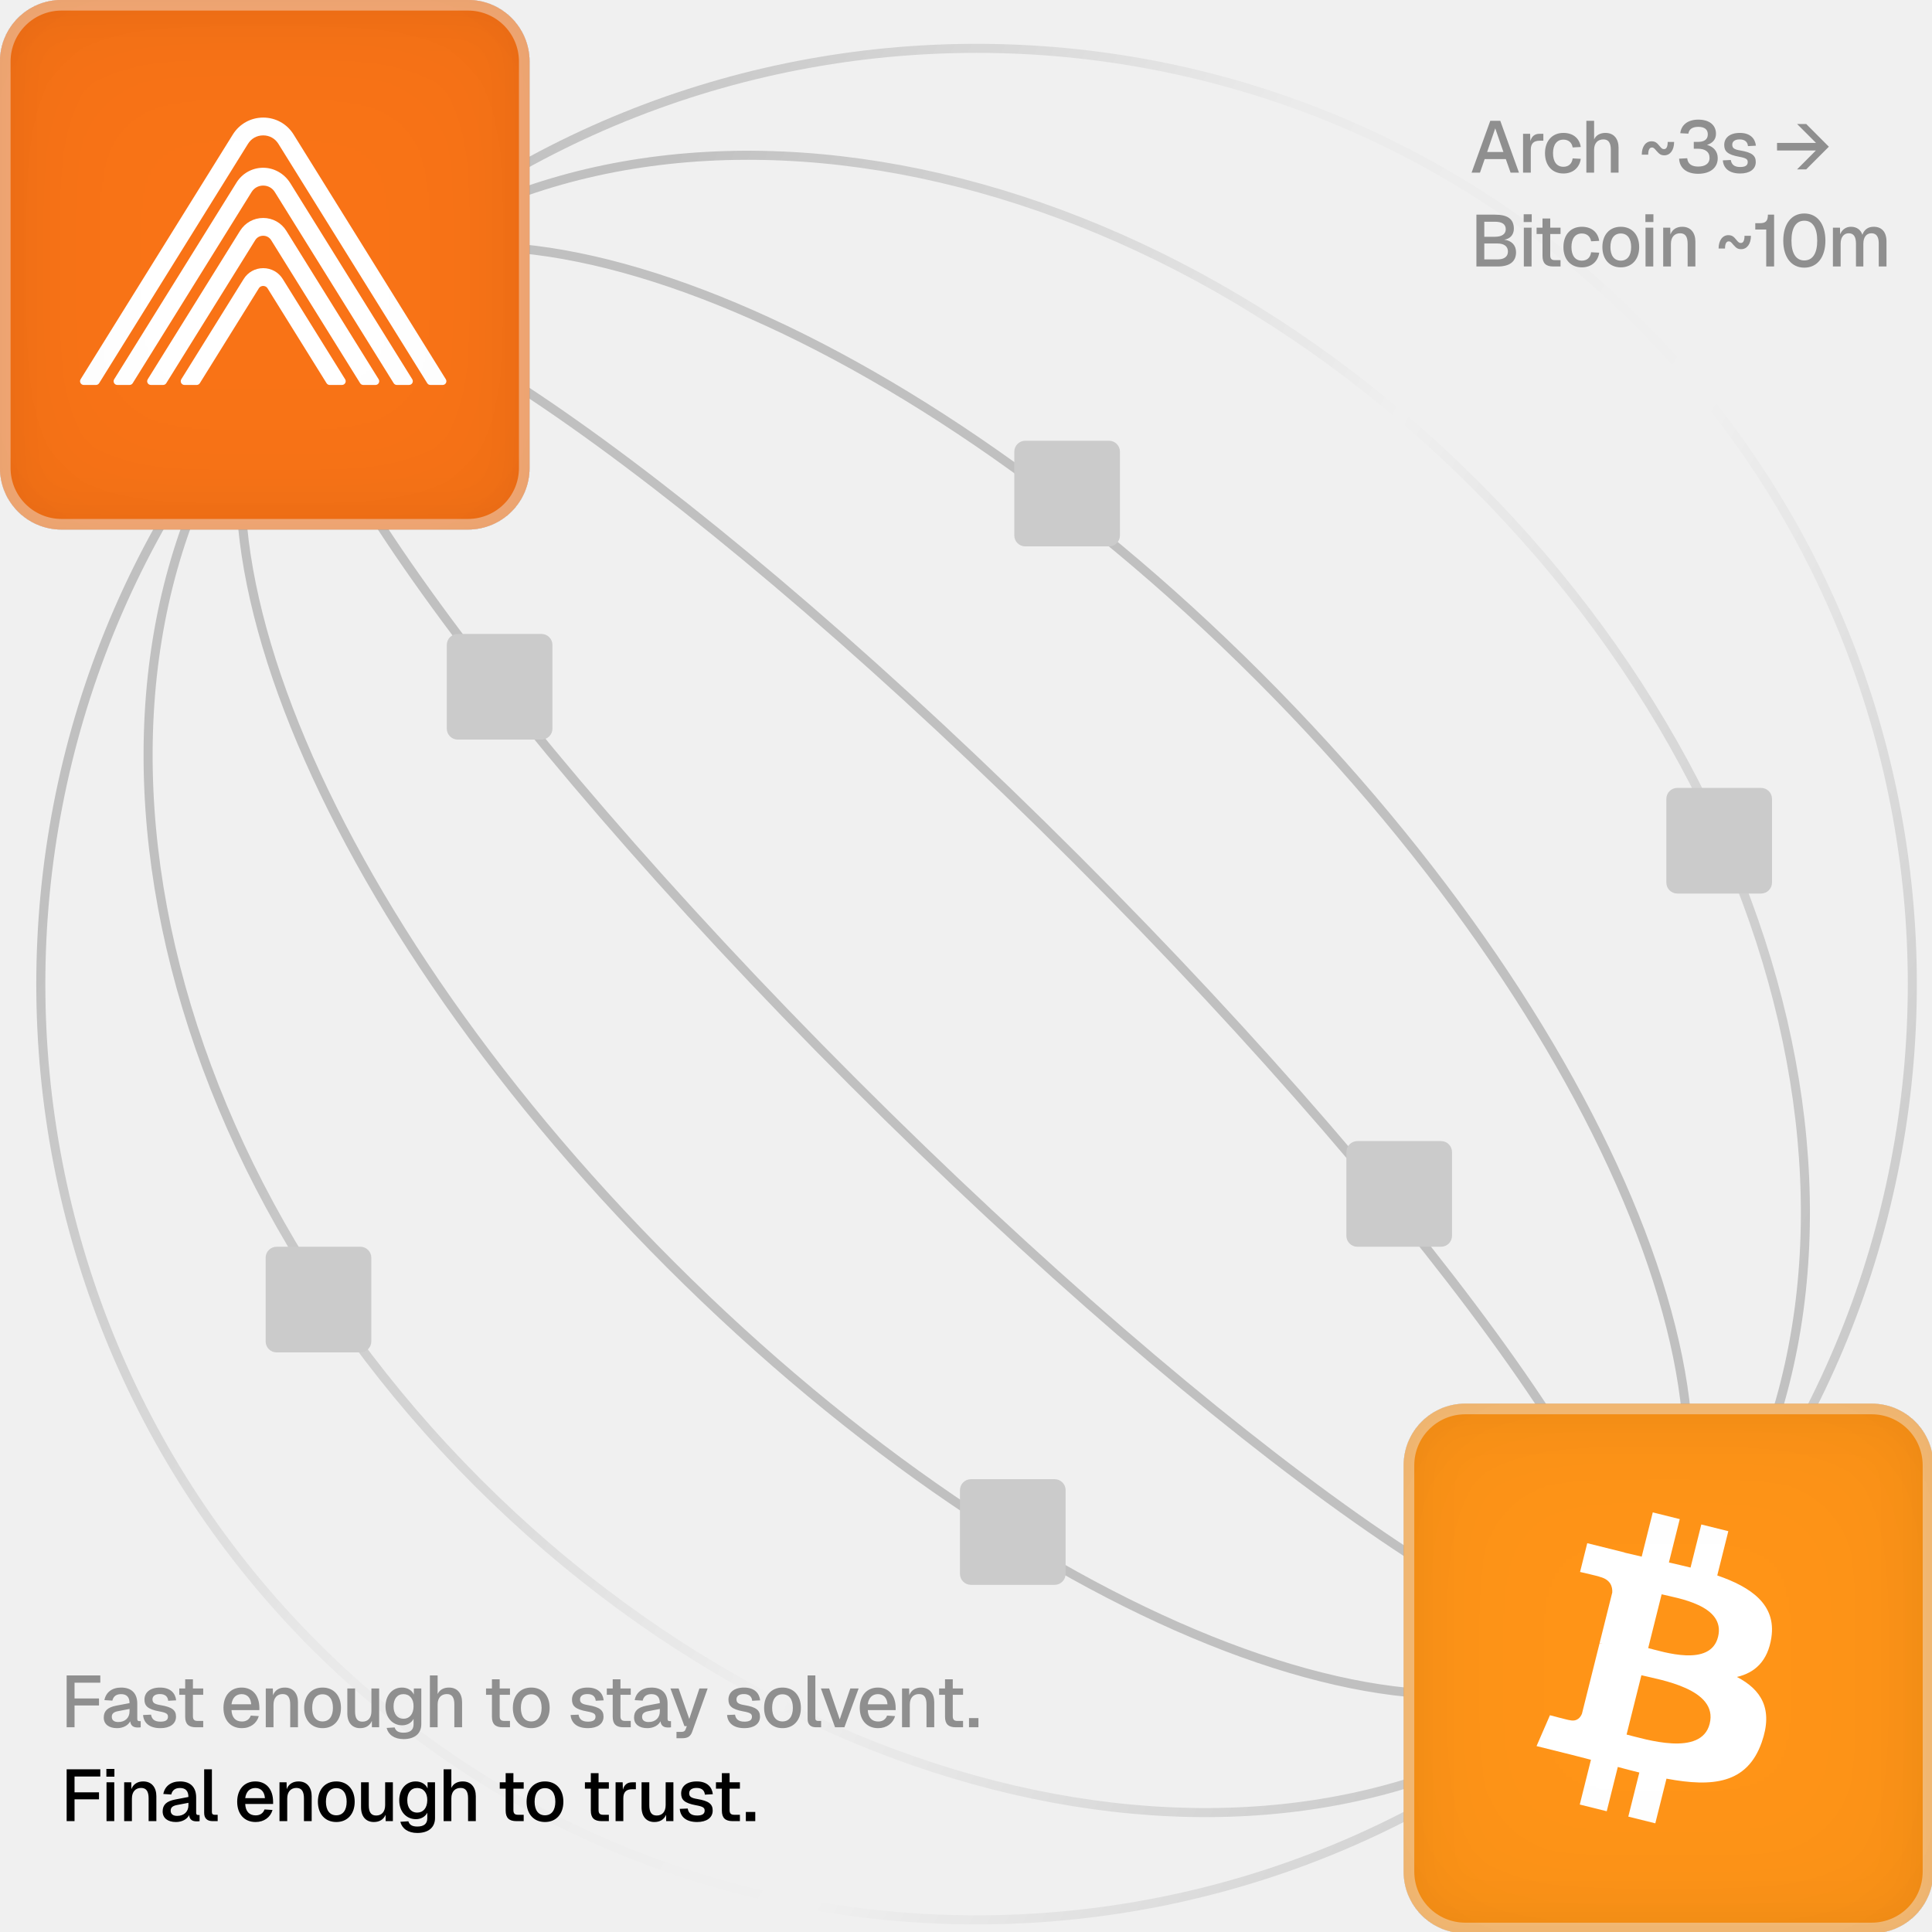
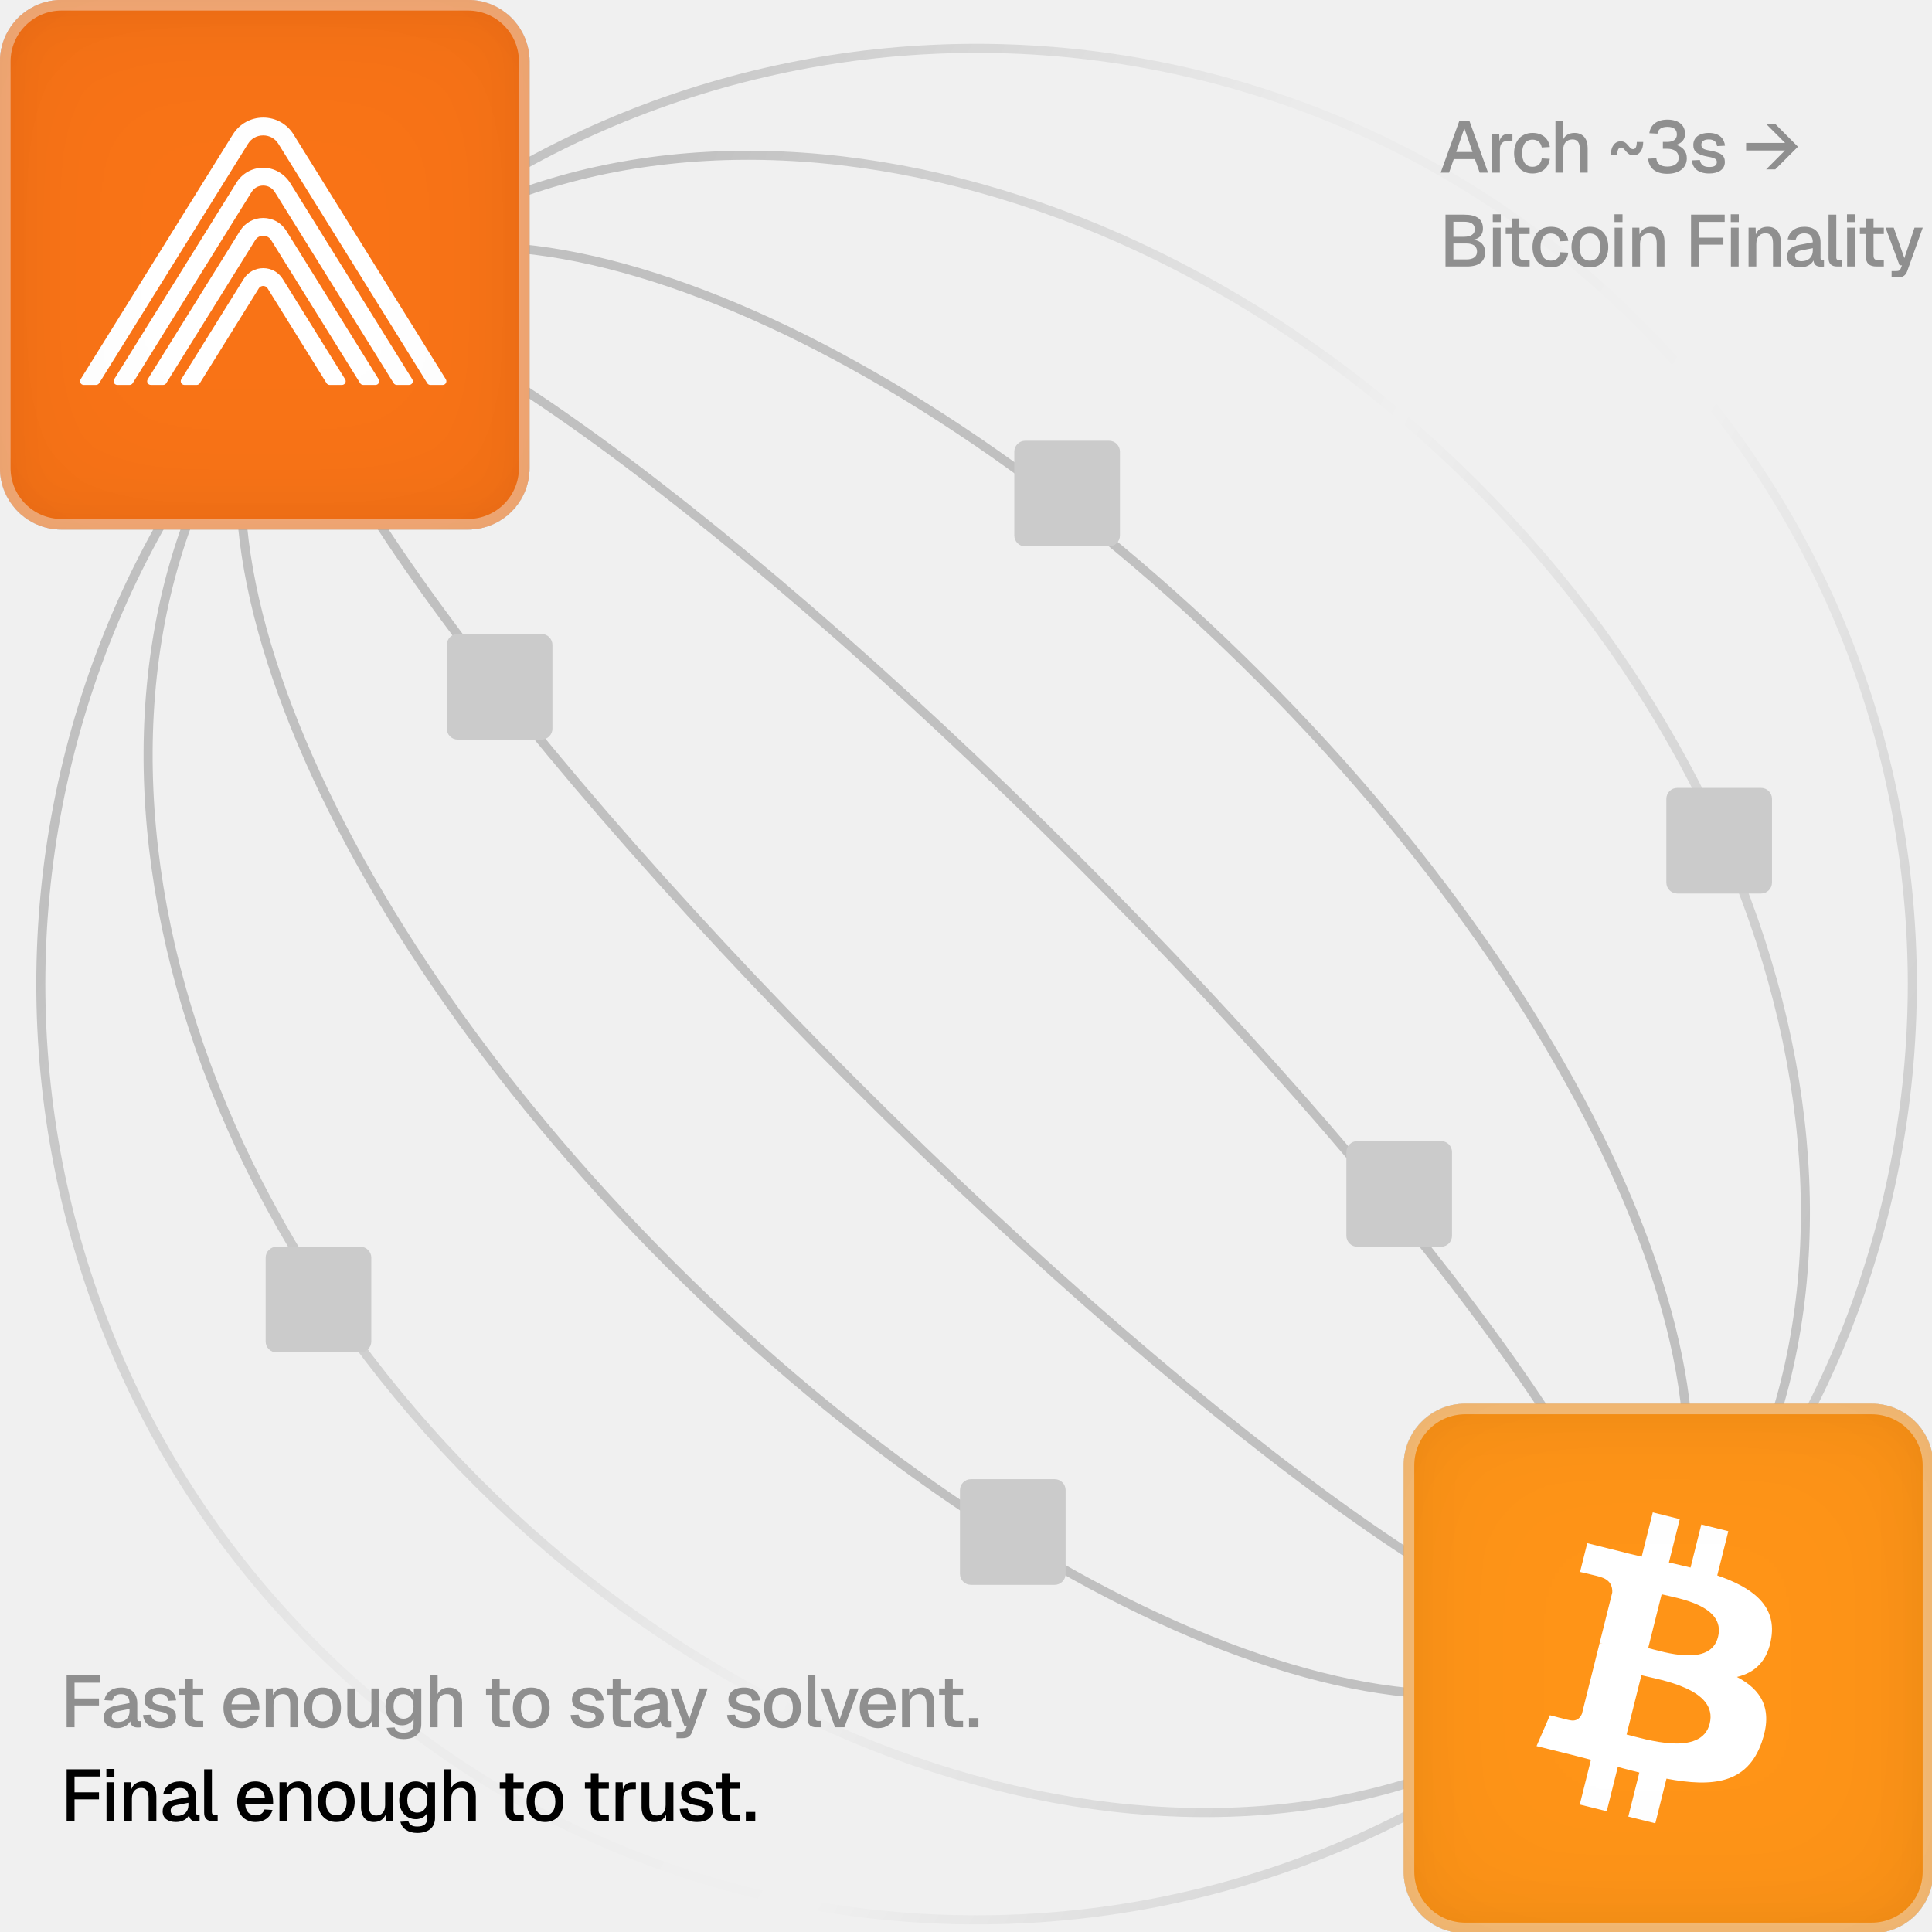
<svg xmlns="http://www.w3.org/2000/svg" width="741" height="741" viewBox="0 0 741 741" fill="none">
  <g clip-path="url(#clip0_281_9881)">
    <circle cx="374.553" cy="377.447" r="358.9" transform="rotate(-45 374.553 377.447)" stroke="url(#paint0_linear_281_9881)" stroke-opacity="0.2" stroke-width="3.473" />
    <path d="M120.843 123.595C173.546 70.892 249.639 51.375 330.224 62.62C410.809 73.864 495.776 115.87 565.953 186.047C636.129 256.224 678.136 341.19 689.38 421.776C700.624 502.36 681.107 578.453 628.404 631.156C575.7 683.86 499.607 703.377 419.023 692.133C338.437 680.889 253.471 638.882 183.294 568.706C113.118 498.529 71.111 413.562 59.867 332.977C48.622 252.392 68.139 176.299 120.843 123.595Z" stroke="url(#paint1_linear_281_9881)" stroke-opacity="0.2" stroke-width="3.473" />
    <path d="M116.141 118.456C131.487 103.11 153.148 95.35 179.383 94.622C205.631 93.893 236.354 100.211 269.608 112.915C336.112 138.323 412.427 189.157 482.714 259.444C553.001 329.731 603.834 406.045 629.242 472.549C641.947 505.803 648.264 536.527 647.536 562.774C646.807 589.009 639.048 610.671 623.702 626.017C608.356 641.362 586.695 649.121 560.46 649.85C534.212 650.579 503.489 644.261 470.235 631.556C403.731 606.148 327.416 555.316 257.129 485.029C186.842 414.742 136.009 338.427 110.601 271.923C97.896 238.668 91.579 207.945 92.308 181.697C93.036 155.463 100.795 133.801 116.141 118.456Z" stroke="black" stroke-opacity="0.2" stroke-width="3.473" />
    <path d="M116.141 118.456C118.66 115.937 122.792 114.759 128.815 115.272C134.818 115.783 142.4 117.954 151.407 121.741C169.405 129.31 192.7 143.16 219.714 162.225C273.721 200.337 342.323 259.094 412.694 329.465C483.065 399.836 541.821 468.437 579.934 522.444C598.998 549.459 612.848 572.753 620.417 590.751C624.204 599.758 626.376 607.341 626.886 613.344C627.399 619.366 626.222 623.498 623.702 626.017C621.183 628.536 617.052 629.713 611.029 629.201C605.026 628.69 597.444 626.518 588.437 622.731C570.439 615.162 547.144 601.313 520.129 582.248C466.122 544.136 397.521 485.379 327.15 415.008C256.78 344.638 198.022 276.036 159.91 222.029C140.846 195.014 126.996 171.719 119.428 153.721C115.64 144.714 113.468 137.132 112.957 131.129C112.445 125.107 113.622 120.975 116.141 118.456Z" stroke="black" stroke-opacity="0.2" stroke-width="3.473" />
    <g filter="url(#filter0_ii_281_9881)">
      <rect width="203.091" height="203.091" rx="23.615" fill="#F97316" />
      <rect x="2.026" y="2.026" width="199.039" height="199.039" rx="21.589" stroke="white" stroke-opacity="0.42" stroke-width="4.052" />
      <path d="M131.141 147.645H126.458C125.968 147.645 125.508 147.394 125.248 146.974L102.636 110.612C102.105 109.762 101.275 109.672 100.945 109.672C100.615 109.672 99.774 109.762 99.254 110.612L76.642 146.974C76.382 147.394 75.921 147.645 75.431 147.645H70.748C69.628 147.645 68.948 146.414 69.538 145.463L93.461 107.01C95.082 104.399 97.883 102.848 100.955 102.848C104.026 102.848 106.828 104.399 108.449 107.01L132.372 145.463C132.962 146.414 132.282 147.645 131.161 147.645H131.141Z" fill="white" />
      <path d="M144.019 147.645H139.336C138.846 147.645 138.386 147.395 138.126 146.975L104.017 92.132C103.337 91.041 102.226 90.421 100.946 90.421C99.665 90.421 98.544 91.041 97.874 92.132L63.766 146.975C63.505 147.395 63.045 147.645 62.555 147.645H57.873C56.752 147.645 56.072 146.414 56.662 145.464L92.071 88.53C93.992 85.438 97.304 83.597 100.946 83.597C102.767 83.597 104.498 84.057 106.028 84.907C107.549 85.758 108.86 86.989 109.82 88.53L145.23 145.464C145.82 146.414 145.14 147.645 144.019 147.645Z" fill="white" />
      <path d="M156.886 147.644H152.203C151.713 147.644 151.253 147.394 150.993 146.974L105.398 73.65C104.417 72.079 102.796 71.178 100.945 71.178C99.094 71.178 97.474 72.079 96.493 73.65L50.898 146.974C50.638 147.394 50.178 147.644 49.688 147.644H45.005C43.885 147.644 43.204 146.414 43.795 145.463L90.7 70.038C92.871 66.546 96.593 64.424 100.695 64.344C105.018 64.254 109.04 66.556 111.331 70.228L158.116 145.453C158.707 146.404 158.026 147.634 156.906 147.634L156.886 147.644Z" fill="white" />
      <path d="M169.762 147.645H165.079C164.589 147.645 164.129 147.395 163.868 146.975L106.778 55.17C105.497 53.109 103.376 51.928 100.945 51.928C98.513 51.928 96.392 53.109 95.111 55.17L38.021 146.975C37.76 147.395 37.3 147.645 36.81 147.645H32.127C31.007 147.645 30.326 146.415 30.917 145.464L89.318 51.558C91.84 47.515 96.182 45.094 100.955 45.094C105.727 45.094 110.069 47.505 112.591 51.558L170.992 145.464C171.583 146.415 170.902 147.645 169.782 147.645H169.762Z" fill="white" />
    </g>
    <g filter="url(#filter1_ii_281_9881)">
      <rect x="538.383" y="538.383" width="203.091" height="203.091" rx="23.615" fill="#FF9417" />
      <rect x="540.409" y="540.409" width="199.039" height="199.039" rx="21.589" stroke="white" stroke-opacity="0.42" stroke-width="4.052" />
      <path d="M679.4 628.006C681.279 615.475 671.715 608.739 658.638 604.246L662.881 587.272L652.523 584.697L648.393 601.224C645.67 600.547 642.874 599.908 640.095 599.275L644.254 582.639L633.903 580.064L629.658 597.033C627.405 596.521 625.192 596.015 623.045 595.483L623.057 595.429L608.773 591.871L606.018 602.907C606.018 602.907 613.702 604.664 613.54 604.772C617.735 605.817 618.493 608.586 618.367 610.782L613.535 630.119C613.824 630.193 614.198 630.298 614.612 630.464C614.266 630.379 613.898 630.285 613.517 630.194L606.743 657.283C606.231 658.554 604.93 660.462 601.997 659.738C602.101 659.888 594.469 657.864 594.469 657.864L589.327 669.691L602.806 673.043C605.313 673.671 607.77 674.327 610.19 674.944L605.904 692.113L616.25 694.688L620.495 677.701C623.321 678.466 626.064 679.172 628.749 679.838L624.519 696.744L634.877 699.319L639.163 682.182C656.825 685.517 670.105 684.173 675.695 668.236C680.2 655.405 675.471 648.004 666.179 643.178C672.947 641.621 678.045 637.18 679.404 628.007L679.401 628.005L679.4 628.006ZM655.735 661.11C652.534 673.941 630.878 667.005 623.857 665.266L629.545 642.52C636.566 644.269 659.08 647.729 655.735 661.11H655.735ZM658.938 627.82C656.018 639.491 637.994 633.562 632.147 632.108L637.304 611.479C643.151 612.933 661.98 615.646 658.939 627.82H658.938Z" fill="white" />
    </g>
    <rect x="101.888" y="478.177" width="40.523" height="40.523" rx="4.21" fill="#CBCBCB" />
    <rect x="171.356" y="243.141" width="40.523" height="40.523" rx="4.21" fill="#CBCBCB" />
    <rect x="639.112" y="302.189" width="40.523" height="40.523" rx="4.21" fill="#CBCBCB" />
    <rect x="368.185" y="567.328" width="40.523" height="40.523" rx="4.21" fill="#CBCBCB" />
    <rect x="389.025" y="169.041" width="40.523" height="40.523" rx="4.21" fill="#CBCBCB" />
    <rect x="516.384" y="437.653" width="40.523" height="40.523" rx="4.21" fill="#CBCBCB" />
-     <path d="M564.414 66.208L571.582 46.328H575.418L582.586 66.208H579.366L577.546 61.028H569.426L567.634 66.208H564.414ZM570.378 58.284H576.622L573.486 49.212L570.378 58.284ZM584.152 66.208V51.312H586.868L586.952 54.14C587.512 52.18 588.688 51.312 590.508 51.312H591.936V53.972H590.508C588.24 53.972 587.12 55.064 587.12 57.416V66.208H584.152ZM599.623 66.544C595.339 66.544 592.567 63.464 592.567 58.76C592.567 54.056 595.339 50.976 599.623 50.976C603.235 50.976 605.783 52.936 606.287 56.38L603.179 56.548C602.871 54.616 601.499 53.552 599.623 53.552C597.103 53.552 595.647 55.484 595.647 58.76C595.647 62.036 597.103 63.968 599.623 63.968C601.527 63.968 602.899 62.904 603.179 60.748L606.287 60.916C605.811 64.332 603.263 66.544 599.623 66.544ZM608.435 66.208V46.328H611.403V53.468C612.187 51.76 613.811 50.976 615.771 50.976C619.019 50.976 620.783 53.3 620.783 56.632V66.208H617.815V57.416C617.815 54.756 616.891 53.468 614.987 53.468C612.803 53.468 611.403 54.868 611.403 57.472V66.208H608.435ZM638.338 59.572C637.078 59.572 636.462 59.152 635.398 57.948C634.334 56.66 634.11 56.576 633.55 56.576C632.654 56.576 632.15 57.528 632.15 59.32H629.686C629.686 56.268 631.17 54.196 633.41 54.196C634.754 54.196 635.454 54.7 636.378 55.848C637.302 56.996 637.582 57.192 638.254 57.192C639.15 57.192 639.626 56.268 639.626 54.448H642.09C642.09 57.528 640.606 59.572 638.338 59.572ZM651.314 66.656C646.722 66.656 644.174 64.332 644.006 60.86L647.114 60.692C647.338 62.96 648.962 63.884 651.314 63.884C653.694 63.884 655.682 62.96 655.682 60.552C655.682 58.172 653.918 57.052 651.286 57.052H649.634V54.42H651.286C653.414 54.42 655.01 53.636 655.01 51.536C655.01 49.688 653.806 48.652 651.37 48.652C648.962 48.652 647.786 49.66 647.562 51.256L644.454 51.088C644.818 47.98 647.254 45.88 651.37 45.88C655.626 45.88 658.146 47.98 658.146 51.312C658.146 53.412 656.942 54.868 654.702 55.568C657.278 56.268 658.818 58.116 658.818 60.664C658.818 64.444 655.794 66.656 651.314 66.656ZM667.442 66.544C663.102 66.544 661.002 64.444 660.778 61.504L663.83 61.364C664.11 63.016 665.062 64.052 667.442 64.052C669.29 64.052 670.326 63.492 670.326 62.176C670.326 61.084 669.766 60.608 666.938 60.104C662.598 59.292 661.31 58.032 661.31 55.596C661.31 52.88 663.41 50.976 667.302 50.976C671.418 50.976 673.182 53.272 673.462 55.876L670.41 56.044C670.298 54.644 669.43 53.468 667.246 53.468C665.314 53.468 664.39 54.308 664.39 55.484C664.39 56.8 665.118 57.332 667.526 57.724C672.034 58.48 673.406 59.712 673.406 62.148C673.406 64.948 670.998 66.544 667.442 66.544ZM689.234 64.976L696.458 57.724H681.562V54.812H696.514L689.262 47.56H692.762L701.442 56.268L692.734 64.976H689.234ZM566.262 102.208V82.328H573.402C578.162 82.328 580.626 83.98 580.626 87.704C580.626 89.972 579.254 91.596 576.93 91.932C579.786 92.268 581.466 94.088 581.466 96.748C581.466 100.388 578.946 102.208 574.466 102.208H566.262ZM569.286 90.812H573.346C576.006 90.812 577.518 89.776 577.518 87.928C577.518 85.968 576.09 85.044 573.346 85.044H569.286V90.812ZM569.286 99.492H574.382C576.874 99.492 578.358 98.456 578.358 96.468C578.358 94.508 576.874 93.388 574.382 93.388H569.286V99.492ZM584.397 85.156V82.188H587.477V85.156H584.397ZM584.453 102.208V87.312H587.421V102.208H584.453ZM595.757 102.208C592.929 102.208 591.613 100.976 591.613 98.176V89.748H589.345V87.312H591.613V83.812H594.581V87.312H598.529V89.748H594.581V97.952C594.581 99.352 595.169 99.772 596.401 99.772H598.529V102.208H595.757ZM606.692 102.544C602.408 102.544 599.636 99.464 599.636 94.76C599.636 90.056 602.408 86.976 606.692 86.976C610.304 86.976 612.852 88.936 613.356 92.38L610.248 92.548C609.94 90.616 608.568 89.552 606.692 89.552C604.172 89.552 602.716 91.484 602.716 94.76C602.716 98.036 604.172 99.968 606.692 99.968C608.596 99.968 609.968 98.904 610.248 96.748L613.356 96.916C612.88 100.332 610.332 102.544 606.692 102.544ZM621.636 102.544C617.38 102.544 614.58 99.492 614.58 94.76C614.58 90.028 617.38 86.976 621.636 86.976C625.892 86.976 628.692 90.028 628.692 94.76C628.692 99.492 625.892 102.544 621.636 102.544ZM621.636 99.968C624.156 99.968 625.612 98.036 625.612 94.76C625.612 91.484 624.156 89.552 621.636 89.552C619.116 89.552 617.66 91.484 617.66 94.76C617.66 98.036 619.116 99.968 621.636 99.968ZM631.075 85.156V82.188H634.155V85.156H631.075ZM631.131 102.208V87.312H634.099V102.208H631.131ZM637.899 102.208V87.312H640.615L640.671 89.916C641.455 87.872 643.163 86.976 645.207 86.976C648.539 86.976 650.247 89.384 650.247 92.632V102.208H647.279V93.528C647.279 90.896 646.467 89.468 644.395 89.468C642.295 89.468 640.867 90.896 640.867 93.528V102.208H637.899ZM667.803 95.572C666.543 95.572 665.927 95.152 664.863 93.948C663.799 92.66 663.575 92.576 663.015 92.576C662.119 92.576 661.615 93.528 661.615 95.32H659.151C659.151 92.268 660.635 90.196 662.875 90.196C664.219 90.196 664.919 90.7 665.843 91.848C666.767 92.996 667.047 93.192 667.719 93.192C668.615 93.192 669.091 92.268 669.091 90.448H671.555C671.555 93.528 670.071 95.572 667.803 95.572ZM677.419 102.208V88.04H673.219V85.604H674.927C677.195 85.604 678.063 84.82 678.063 82.328H680.443V102.208H677.419ZM692.022 102.656C687.066 102.656 683.958 98.68 683.958 92.296C683.958 85.912 687.066 81.88 692.022 81.88C697.006 81.88 700.114 85.884 700.114 92.296C700.114 98.652 697.006 102.656 692.022 102.656ZM692.022 99.884C695.214 99.884 696.978 97.196 696.978 92.296C696.978 87.368 695.214 84.652 692.022 84.652C688.858 84.652 687.094 87.368 687.094 92.296C687.094 97.196 688.858 99.884 692.022 99.884ZM702.994 102.208V87.312H705.71L705.766 89.86C706.494 88.04 708.034 86.976 709.91 86.976C712.122 86.976 713.662 88.124 714.306 90.056C714.978 88.068 716.49 86.976 718.618 86.976C721.754 86.976 723.546 88.992 723.546 92.632V102.208H720.578V93.36C720.578 90.784 719.654 89.468 717.75 89.468C715.874 89.468 714.67 90.952 714.67 93.472V102.208H711.842V93.472C711.842 90.952 711.058 89.468 709.07 89.468C707.166 89.468 705.962 90.98 705.962 93.472V102.208H702.994Z" fill="#8F8F8F" />
+     <path d="M552.56 66.208L559.728 46.328H563.564L570.732 66.208H567.512L565.692 61.028H557.572L555.78 66.208H552.56ZM558.524 58.284H564.768L561.632 49.212L558.524 58.284ZM572.298 66.208V51.312H575.014L575.098 54.14C575.658 52.18 576.834 51.312 578.654 51.312H580.082V53.972H578.654C576.386 53.972 575.266 55.064 575.266 57.416V66.208H572.298ZM587.768 66.544C583.484 66.544 580.712 63.464 580.712 58.76C580.712 54.056 583.484 50.976 587.768 50.976C591.38 50.976 593.928 52.936 594.432 56.38L591.324 56.548C591.016 54.616 589.644 53.552 587.768 53.552C585.248 53.552 583.792 55.484 583.792 58.76C583.792 62.036 585.248 63.968 587.768 63.968C589.672 63.968 591.044 62.904 591.324 60.748L594.432 60.916C593.956 64.332 591.408 66.544 587.768 66.544ZM596.58 66.208V46.328H599.548V53.468C600.332 51.76 601.956 50.976 603.916 50.976C607.164 50.976 608.928 53.3 608.928 56.632V66.208H605.96V57.416C605.96 54.756 605.036 53.468 603.132 53.468C600.948 53.468 599.548 54.868 599.548 57.472V66.208H596.58ZM626.484 59.572C625.224 59.572 624.608 59.152 623.544 57.948C622.48 56.66 622.256 56.576 621.696 56.576C620.8 56.576 620.296 57.528 620.296 59.32H617.832C617.832 56.268 619.316 54.196 621.556 54.196C622.9 54.196 623.6 54.7 624.524 55.848C625.448 56.996 625.728 57.192 626.4 57.192C627.296 57.192 627.772 56.268 627.772 54.448H630.236C630.236 57.528 628.752 59.572 626.484 59.572ZM639.46 66.656C634.868 66.656 632.32 64.332 632.152 60.86L635.26 60.692C635.484 62.96 637.108 63.884 639.46 63.884C641.84 63.884 643.828 62.96 643.828 60.552C643.828 58.172 642.064 57.052 639.432 57.052H637.78V54.42H639.432C641.56 54.42 643.156 53.636 643.156 51.536C643.156 49.688 641.952 48.652 639.516 48.652C637.108 48.652 635.932 49.66 635.708 51.256L632.6 51.088C632.964 47.98 635.4 45.88 639.516 45.88C643.772 45.88 646.292 47.98 646.292 51.312C646.292 53.412 645.088 54.868 642.848 55.568C645.424 56.268 646.964 58.116 646.964 60.664C646.964 64.444 643.94 66.656 639.46 66.656ZM655.588 66.544C651.248 66.544 649.148 64.444 648.924 61.504L651.976 61.364C652.256 63.016 653.208 64.052 655.588 64.052C657.436 64.052 658.472 63.492 658.472 62.176C658.472 61.084 657.912 60.608 655.084 60.104C650.744 59.292 649.456 58.032 649.456 55.596C649.456 52.88 651.556 50.976 655.448 50.976C659.564 50.976 661.328 53.272 661.608 55.876L658.556 56.044C658.444 54.644 657.576 53.468 655.392 53.468C653.46 53.468 652.536 54.308 652.536 55.484C652.536 56.8 653.264 57.332 655.672 57.724C660.18 58.48 661.552 59.712 661.552 62.148C661.552 64.948 659.144 66.544 655.588 66.544ZM677.38 64.976L684.604 57.724H669.708V54.812H684.66L677.408 47.56H680.908L689.588 56.268L680.88 64.976H677.38ZM554.408 102.208V82.328H561.548C566.308 82.328 568.772 83.98 568.772 87.704C568.772 89.972 567.4 91.596 565.076 91.932C567.932 92.268 569.612 94.088 569.612 96.748C569.612 100.388 567.092 102.208 562.612 102.208H554.408ZM557.432 90.812H561.492C564.152 90.812 565.664 89.776 565.664 87.928C565.664 85.968 564.236 85.044 561.492 85.044H557.432V90.812ZM557.432 99.492H562.528C565.02 99.492 566.504 98.456 566.504 96.468C566.504 94.508 565.02 93.388 562.528 93.388H557.432V99.492ZM572.543 85.156V82.188H575.623V85.156H572.543ZM572.599 102.208V87.312H575.567V102.208H572.599ZM583.903 102.208C581.075 102.208 579.759 100.976 579.759 98.176V89.748H577.491V87.312H579.759V83.812H582.727V87.312H586.675V89.748H582.727V97.952C582.727 99.352 583.315 99.772 584.547 99.772H586.675V102.208H583.903ZM594.837 102.544C590.553 102.544 587.781 99.464 587.781 94.76C587.781 90.056 590.553 86.976 594.837 86.976C598.449 86.976 600.997 88.936 601.501 92.38L598.393 92.548C598.085 90.616 596.713 89.552 594.837 89.552C592.317 89.552 590.861 91.484 590.861 94.76C590.861 98.036 592.317 99.968 594.837 99.968C596.741 99.968 598.113 98.904 598.393 96.748L601.501 96.916C601.025 100.332 598.477 102.544 594.837 102.544ZM609.781 102.544C605.525 102.544 602.725 99.492 602.725 94.76C602.725 90.028 605.525 86.976 609.781 86.976C614.037 86.976 616.837 90.028 616.837 94.76C616.837 99.492 614.037 102.544 609.781 102.544ZM609.781 99.968C612.301 99.968 613.757 98.036 613.757 94.76C613.757 91.484 612.301 89.552 609.781 89.552C607.261 89.552 605.805 91.484 605.805 94.76C605.805 98.036 607.261 99.968 609.781 99.968ZM619.221 85.156V82.188H622.301V85.156H619.221ZM619.277 102.208V87.312H622.245V102.208H619.277ZM626.045 102.208V87.312H628.761L628.817 89.916C629.601 87.872 631.309 86.976 633.353 86.976C636.685 86.976 638.393 89.384 638.393 92.632V102.208H635.425V93.528C635.425 90.896 634.613 89.468 632.541 89.468C630.441 89.468 629.013 90.896 629.013 93.528V102.208H626.045ZM648.584 102.208V82.328H661.492V85.1H651.608V91.148H660.988V93.836H651.608V102.208H648.584ZM663.82 85.156V82.188H666.9V85.156H663.82ZM663.876 102.208V87.312H666.844V102.208H663.876ZM670.645 102.208V87.312H673.361L673.417 89.916C674.201 87.872 675.909 86.976 677.953 86.976C681.285 86.976 682.993 89.384 682.993 92.632V102.208H680.025V93.528C680.025 90.896 679.213 89.468 677.141 89.468C675.041 89.468 673.613 90.896 673.613 93.528V102.208H670.645ZM690.499 102.544C687.391 102.544 685.403 101.06 685.403 98.484C685.403 95.936 686.887 94.564 690.163 93.92L695.287 92.94C695.287 90.644 694.195 89.496 692.067 89.496C690.163 89.496 689.099 90.364 688.707 91.988L685.655 91.792C686.215 88.824 688.539 86.976 692.067 86.976C696.099 86.976 698.255 89.244 698.255 93.108V98.904C698.255 99.632 698.479 99.856 699.039 99.856H699.571V102.208C699.375 102.264 698.927 102.292 698.479 102.292C696.771 102.292 695.763 101.648 695.539 99.912C694.783 101.48 692.823 102.544 690.499 102.544ZM690.975 100.192C693.663 100.192 695.287 98.512 695.287 96.132V95.18L690.919 96.02C689.127 96.356 688.483 97.056 688.483 98.204C688.483 99.492 689.379 100.192 690.975 100.192ZM704.573 102.208C702.613 102.208 701.325 101.256 701.325 99.044V82.328H704.293V98.764C704.293 99.464 704.657 99.772 705.329 99.772H706.505V102.208H704.573ZM708.393 85.156V82.188H711.473V85.156H708.393ZM708.449 102.208V87.312H711.417V102.208H708.449ZM719.753 102.208C716.925 102.208 715.609 100.976 715.609 98.176V89.748H713.341V87.312H715.609V83.812H718.577V87.312H722.525V89.748H718.577V97.952C718.577 99.352 719.165 99.772 720.397 99.772H722.525V102.208H719.753ZM725.505 106.408V103.972H727.325C728.333 103.972 728.725 103.692 729.005 102.992L729.481 101.76H728.557L723.181 87.312H726.317L730.405 99.016L734.297 87.312H737.461L731.525 103.944C730.909 105.652 729.845 106.408 727.745 106.408H725.505Z" fill="#8F8F8F" />
    <path d="M25.564 662.481V642.601H38.472V645.373H28.588V651.421H37.968V654.109H28.588V662.481H25.564ZM44.892 662.817C41.784 662.817 39.796 661.333 39.796 658.757C39.796 656.209 41.28 654.837 44.556 654.193L49.68 653.213C49.68 650.917 48.588 649.769 46.46 649.769C44.556 649.769 43.492 650.637 43.1 652.261L40.048 652.065C40.608 649.097 42.932 647.249 46.46 647.249C50.492 647.249 52.648 649.517 52.648 653.381V659.177C52.648 659.905 52.872 660.129 53.432 660.129H53.964V662.481C53.768 662.537 53.32 662.565 52.872 662.565C51.164 662.565 50.156 661.921 49.932 660.185C49.176 661.753 47.216 662.817 44.892 662.817ZM45.368 660.465C48.056 660.465 49.68 658.785 49.68 656.405V655.453L45.312 656.293C43.52 656.629 42.876 657.329 42.876 658.477C42.876 659.765 43.772 660.465 45.368 660.465ZM61.54 662.817C57.2 662.817 55.1 660.717 54.876 657.777L57.928 657.637C58.208 659.289 59.16 660.325 61.54 660.325C63.388 660.325 64.424 659.765 64.424 658.449C64.424 657.357 63.864 656.881 61.036 656.377C56.696 655.565 55.408 654.305 55.408 651.869C55.408 649.153 57.508 647.249 61.4 647.249C65.516 647.249 67.28 649.545 67.56 652.149L64.508 652.317C64.396 650.917 63.528 649.741 61.344 649.741C59.412 649.741 58.488 650.581 58.488 651.757C58.488 653.073 59.216 653.605 61.624 653.997C66.132 654.753 67.504 655.985 67.504 658.421C67.504 661.221 65.096 662.817 61.54 662.817ZM75.171 662.481C72.343 662.481 71.027 661.249 71.027 658.449V650.021H68.759V647.585H71.027V644.085H73.995V647.585H77.943V650.021H73.995V658.225C73.995 659.625 74.583 660.045 75.815 660.045H77.943V662.481H75.171ZM92.764 662.817C88.424 662.817 85.708 659.737 85.708 655.033C85.708 650.329 88.424 647.249 92.68 647.249C96.74 647.249 99.484 650.133 99.484 655.145V655.901H88.788C88.928 658.813 90.412 660.269 92.792 660.269C94.528 660.269 95.704 659.401 96.18 658.001L99.26 658.197C98.476 660.969 96.04 662.817 92.764 662.817ZM88.788 653.661H96.348C96.152 651.029 94.696 649.769 92.68 649.769C90.552 649.769 89.124 651.141 88.788 653.661ZM101.931 662.481V647.585H104.647L104.703 650.189C105.487 648.145 107.195 647.249 109.239 647.249C112.571 647.249 114.279 649.657 114.279 652.905V662.481H111.311V653.801C111.311 651.169 110.499 649.741 108.427 649.741C106.327 649.741 104.899 651.169 104.899 653.801V662.481H101.931ZM123.718 662.817C119.462 662.817 116.662 659.765 116.662 655.033C116.662 650.301 119.462 647.249 123.718 647.249C127.974 647.249 130.774 650.301 130.774 655.033C130.774 659.765 127.974 662.817 123.718 662.817ZM123.718 660.241C126.238 660.241 127.694 658.309 127.694 655.033C127.694 651.757 126.238 649.825 123.718 649.825C121.198 649.825 119.742 651.757 119.742 655.033C119.742 658.309 121.198 660.241 123.718 660.241ZM138.114 662.817C135.09 662.817 133.214 660.717 133.214 657.161V647.585H136.182V656.405C136.182 659.121 137.106 660.325 139.01 660.325C141.166 660.325 142.454 658.869 142.454 656.321V647.585H145.422V662.481H142.65L142.622 660.045C141.838 661.865 140.27 662.817 138.114 662.817ZM154.779 667.017C151.223 667.017 148.927 665.309 148.283 662.733L151.363 662.537C151.755 663.797 152.679 664.553 154.779 664.553C157.243 664.553 158.615 663.545 158.615 661.389V659.233C157.887 660.745 156.207 661.725 154.275 661.725C150.523 661.725 147.863 658.785 147.863 654.501C147.863 650.245 150.467 647.249 154.163 647.249C156.291 647.249 157.999 648.285 158.727 649.937V647.585H161.583V661.305C161.583 664.973 158.951 667.017 154.779 667.017ZM154.751 659.205C157.075 659.205 158.587 657.413 158.615 654.473C158.671 651.561 157.103 649.769 154.751 649.769C152.343 649.769 150.943 651.589 150.943 654.473C150.943 657.385 152.399 659.205 154.751 659.205ZM164.879 662.481V642.601H167.847V649.741C168.631 648.033 170.255 647.249 172.215 647.249C175.463 647.249 177.227 649.573 177.227 652.905V662.481H174.259V653.689C174.259 651.029 173.335 649.741 171.431 649.741C169.247 649.741 167.847 651.141 167.847 653.745V662.481H164.879ZM192.822 662.481C189.994 662.481 188.678 661.249 188.678 658.449V650.021H186.41V647.585H188.678V644.085H191.646V647.585H195.594V650.021H191.646V658.225C191.646 659.625 192.234 660.045 193.466 660.045H195.594V662.481H192.822ZM203.757 662.817C199.501 662.817 196.701 659.765 196.701 655.033C196.701 650.301 199.501 647.249 203.757 647.249C208.013 647.249 210.813 650.301 210.813 655.033C210.813 659.765 208.013 662.817 203.757 662.817ZM203.757 660.241C206.277 660.241 207.733 658.309 207.733 655.033C207.733 651.757 206.277 649.825 203.757 649.825C201.237 649.825 199.781 651.757 199.781 655.033C199.781 658.309 201.237 660.241 203.757 660.241ZM225.514 662.817C221.174 662.817 219.074 660.717 218.85 657.777L221.902 657.637C222.182 659.289 223.134 660.325 225.514 660.325C227.362 660.325 228.398 659.765 228.398 658.449C228.398 657.357 227.838 656.881 225.01 656.377C220.67 655.565 219.382 654.305 219.382 651.869C219.382 649.153 221.482 647.249 225.374 647.249C229.49 647.249 231.254 649.545 231.534 652.149L228.482 652.317C228.37 650.917 227.502 649.741 225.318 649.741C223.386 649.741 222.462 650.581 222.462 651.757C222.462 653.073 223.19 653.605 225.598 653.997C230.106 654.753 231.478 655.985 231.478 658.421C231.478 661.221 229.07 662.817 225.514 662.817ZM239.145 662.481C236.317 662.481 235.001 661.249 235.001 658.449V650.021H232.733V647.585H235.001V644.085H237.969V647.585H241.917V650.021H237.969V658.225C237.969 659.625 238.557 660.045 239.789 660.045H241.917V662.481H239.145ZM248.283 662.817C245.175 662.817 243.187 661.333 243.187 658.757C243.187 656.209 244.671 654.837 247.947 654.193L253.071 653.213C253.071 650.917 251.979 649.769 249.851 649.769C247.947 649.769 246.883 650.637 246.491 652.261L243.439 652.065C243.999 649.097 246.323 647.249 249.851 647.249C253.883 647.249 256.039 649.517 256.039 653.381V659.177C256.039 659.905 256.263 660.129 256.823 660.129H257.355V662.481C257.159 662.537 256.711 662.565 256.263 662.565C254.555 662.565 253.547 661.921 253.323 660.185C252.567 661.753 250.607 662.817 248.283 662.817ZM248.759 660.465C251.447 660.465 253.071 658.785 253.071 656.405V655.453L248.703 656.293C246.911 656.629 246.267 657.329 246.267 658.477C246.267 659.765 247.163 660.465 248.759 660.465ZM259.458 666.681V664.245H261.278C262.286 664.245 262.678 663.965 262.958 663.265L263.434 662.033H262.51L257.134 647.585H260.27L264.358 659.289L268.25 647.585H271.414L265.478 664.217C264.862 665.925 263.798 666.681 261.698 666.681H259.458ZM285.523 662.817C281.183 662.817 279.083 660.717 278.859 657.777L281.911 657.637C282.191 659.289 283.143 660.325 285.523 660.325C287.371 660.325 288.407 659.765 288.407 658.449C288.407 657.357 287.847 656.881 285.019 656.377C280.679 655.565 279.391 654.305 279.391 651.869C279.391 649.153 281.491 647.249 285.383 647.249C289.499 647.249 291.263 649.545 291.543 652.149L288.491 652.317C288.379 650.917 287.511 649.741 285.327 649.741C283.395 649.741 282.471 650.581 282.471 651.757C282.471 653.073 283.199 653.605 285.607 653.997C290.115 654.753 291.487 655.985 291.487 658.421C291.487 661.221 289.079 662.817 285.523 662.817ZM300.12 662.817C295.864 662.817 293.064 659.765 293.064 655.033C293.064 650.301 295.864 647.249 300.12 647.249C304.376 647.249 307.176 650.301 307.176 655.033C307.176 659.765 304.376 662.817 300.12 662.817ZM300.12 660.241C302.64 660.241 304.096 658.309 304.096 655.033C304.096 651.757 302.64 649.825 300.12 649.825C297.6 649.825 296.144 651.757 296.144 655.033C296.144 658.309 297.6 660.241 300.12 660.241ZM313.001 662.481C311.041 662.481 309.753 661.529 309.753 659.317V642.601H312.721V659.037C312.721 659.737 313.085 660.045 313.757 660.045H314.933V662.481H313.001ZM320.277 662.481L314.845 647.585H318.009L322.069 659.457L326.129 647.585H329.321L323.861 662.481H320.277ZM336.804 662.817C332.464 662.817 329.748 659.737 329.748 655.033C329.748 650.329 332.464 647.249 336.72 647.249C340.78 647.249 343.524 650.133 343.524 655.145V655.901H332.828C332.968 658.813 334.452 660.269 336.832 660.269C338.568 660.269 339.744 659.401 340.22 658.001L343.3 658.197C342.516 660.969 340.08 662.817 336.804 662.817ZM332.828 653.661H340.388C340.192 651.029 338.736 649.769 336.72 649.769C334.592 649.769 333.164 651.141 332.828 653.661ZM345.971 662.481V647.585H348.687L348.743 650.189C349.527 648.145 351.235 647.249 353.279 647.249C356.611 647.249 358.319 649.657 358.319 652.905V662.481H355.351V653.801C355.351 651.169 354.539 649.741 352.467 649.741C350.367 649.741 348.939 651.169 348.939 653.801V662.481H345.971ZM366.6 662.481C363.772 662.481 362.456 661.249 362.456 658.449V650.021H360.188V647.585H362.456V644.085H365.424V647.585H369.372V650.021H365.424V658.225C365.424 659.625 366.012 660.045 367.244 660.045H369.372V662.481H366.6ZM371.654 662.481V658.953H375.266V662.481H371.654Z" fill="#8F8F8F" />
    <path d="M25.564 698.481V678.601H38.472V681.373H28.588V687.421H37.968V690.109H28.588V698.481H25.564ZM40.8 681.429V678.461H43.88V681.429H40.8ZM40.856 698.481V683.585H43.824V698.481H40.856ZM47.624 698.481V683.585H50.34L50.397 686.189C51.181 684.145 52.889 683.249 54.932 683.249C58.264 683.249 59.972 685.657 59.972 688.905V698.481H57.005V689.801C57.005 687.169 56.193 685.741 54.12 685.741C52.02 685.741 50.593 687.169 50.593 689.801V698.481H47.624ZM67.479 698.817C64.371 698.817 62.383 697.333 62.383 694.757C62.383 692.209 63.867 690.837 67.143 690.193L72.267 689.213C72.267 686.917 71.175 685.769 69.047 685.769C67.143 685.769 66.079 686.637 65.687 688.261L62.635 688.065C63.195 685.097 65.519 683.249 69.047 683.249C73.079 683.249 75.235 685.517 75.235 689.381V695.177C75.235 695.905 75.459 696.129 76.019 696.129H76.551V698.481C76.355 698.537 75.907 698.565 75.459 698.565C73.751 698.565 72.743 697.921 72.519 696.185C71.763 697.753 69.803 698.817 67.479 698.817ZM67.955 696.465C70.643 696.465 72.267 694.785 72.267 692.405V691.453L67.899 692.293C66.107 692.629 65.463 693.329 65.463 694.477C65.463 695.765 66.359 696.465 67.955 696.465ZM81.553 698.481C79.593 698.481 78.305 697.529 78.305 695.317V678.601H81.273V695.037C81.273 695.737 81.637 696.045 82.309 696.045H83.485V698.481H81.553ZM98.028 698.817C93.688 698.817 90.972 695.737 90.972 691.033C90.972 686.329 93.688 683.249 97.944 683.249C102.004 683.249 104.748 686.133 104.748 691.145V691.901H94.052C94.192 694.813 95.676 696.269 98.056 696.269C99.792 696.269 100.968 695.401 101.444 694.001L104.524 694.197C103.74 696.969 101.304 698.817 98.028 698.817ZM94.052 689.661H101.612C101.416 687.029 99.96 685.769 97.944 685.769C95.816 685.769 94.388 687.141 94.052 689.661ZM107.196 698.481V683.585H109.912L109.968 686.189C110.752 684.145 112.46 683.249 114.504 683.249C117.836 683.249 119.544 685.657 119.544 688.905V698.481H116.576V689.801C116.576 687.169 115.764 685.741 113.692 685.741C111.592 685.741 110.164 687.169 110.164 689.801V698.481H107.196ZM128.982 698.817C124.726 698.817 121.926 695.765 121.926 691.033C121.926 686.301 124.726 683.249 128.982 683.249C133.238 683.249 136.038 686.301 136.038 691.033C136.038 695.765 133.238 698.817 128.982 698.817ZM128.982 696.241C131.502 696.241 132.958 694.309 132.958 691.033C132.958 687.757 131.502 685.825 128.982 685.825C126.462 685.825 125.006 687.757 125.006 691.033C125.006 694.309 126.462 696.241 128.982 696.241ZM143.378 698.817C140.354 698.817 138.478 696.717 138.478 693.161V683.585H141.446V692.405C141.446 695.121 142.37 696.325 144.274 696.325C146.43 696.325 147.718 694.869 147.718 692.321V683.585H150.686V698.481H147.914L147.886 696.045C147.102 697.865 145.534 698.817 143.378 698.817ZM160.043 703.017C156.487 703.017 154.191 701.309 153.547 698.733L156.627 698.537C157.019 699.797 157.943 700.553 160.043 700.553C162.507 700.553 163.879 699.545 163.879 697.389V695.233C163.151 696.745 161.471 697.725 159.539 697.725C155.787 697.725 153.127 694.785 153.127 690.501C153.127 686.245 155.731 683.249 159.427 683.249C161.555 683.249 163.263 684.285 163.991 685.937V683.585H166.847V697.305C166.847 700.973 164.215 703.017 160.043 703.017ZM160.015 695.205C162.339 695.205 163.851 693.413 163.879 690.473C163.935 687.561 162.367 685.769 160.015 685.769C157.607 685.769 156.207 687.589 156.207 690.473C156.207 693.385 157.663 695.205 160.015 695.205ZM170.143 698.481V678.601H173.111V685.741C173.895 684.033 175.519 683.249 177.479 683.249C180.727 683.249 182.491 685.573 182.491 688.905V698.481H179.523V689.689C179.523 687.029 178.599 685.741 176.695 685.741C174.511 685.741 173.111 687.141 173.111 689.745V698.481H170.143ZM198.087 698.481C195.259 698.481 193.943 697.249 193.943 694.449V686.021H191.675V683.585H193.943V680.085H196.911V683.585H200.859V686.021H196.911V694.225C196.911 695.625 197.499 696.045 198.731 696.045H200.859V698.481H198.087ZM209.021 698.817C204.765 698.817 201.965 695.765 201.965 691.033C201.965 686.301 204.765 683.249 209.021 683.249C213.277 683.249 216.077 686.301 216.077 691.033C216.077 695.765 213.277 698.817 209.021 698.817ZM209.021 696.241C211.541 696.241 212.997 694.309 212.997 691.033C212.997 687.757 211.541 685.825 209.021 685.825C206.501 685.825 205.045 687.757 205.045 691.033C205.045 694.309 206.501 696.241 209.021 696.241ZM230.75 698.481C227.922 698.481 226.606 697.249 226.606 694.449V686.021H224.338V683.585H226.606V680.085H229.574V683.585H233.522V686.021H229.574V694.225C229.574 695.625 230.162 696.045 231.394 696.045H233.522V698.481H230.75ZM236.1 698.481V683.585H238.816L238.9 686.413C239.46 684.453 240.636 683.585 242.456 683.585H243.884V686.245H242.456C240.188 686.245 239.068 687.337 239.068 689.689V698.481H236.1ZM250.967 698.817C247.943 698.817 246.067 696.717 246.067 693.161V683.585H249.035V692.405C249.035 695.121 249.959 696.325 251.863 696.325C254.019 696.325 255.307 694.869 255.307 692.321V683.585H258.275V698.481H255.503L255.475 696.045C254.691 697.865 253.123 698.817 250.967 698.817ZM267.38 698.817C263.04 698.817 260.94 696.717 260.716 693.777L263.768 693.637C264.048 695.289 265 696.325 267.38 696.325C269.228 696.325 270.264 695.765 270.264 694.449C270.264 693.357 269.704 692.881 266.876 692.377C262.536 691.565 261.248 690.305 261.248 687.869C261.248 685.153 263.348 683.249 267.24 683.249C271.356 683.249 273.12 685.545 273.4 688.149L270.348 688.317C270.236 686.917 269.368 685.741 267.184 685.741C265.252 685.741 264.328 686.581 264.328 687.757C264.328 689.073 265.056 689.605 267.464 689.997C271.972 690.753 273.344 691.985 273.344 694.421C273.344 697.221 270.936 698.817 267.38 698.817ZM281.01 698.481C278.182 698.481 276.866 697.249 276.866 694.449V686.021H274.598V683.585H276.866V680.085H279.834V683.585H283.782V686.021H279.834V694.225C279.834 695.625 280.422 696.045 281.654 696.045H283.782V698.481H281.01ZM286.064 698.481V694.953H289.676V698.481H286.064Z" fill="black" />
  </g>
  <defs>
    <filter id="filter0_ii_281_9881" x="0" y="0" width="203.091" height="203.091" filterUnits="userSpaceOnUse" color-interpolation-filters="sRGB">
      <feFlood flood-opacity="0" result="BackgroundImageFix" />
      <feBlend mode="normal" in="SourceGraphic" in2="BackgroundImageFix" result="shape" />
      <feColorMatrix in="SourceAlpha" type="matrix" values="0 0 0 0 0 0 0 0 0 0 0 0 0 0 0 0 0 0 127 0" result="hardAlpha" />
      <feOffset />
      <feGaussianBlur stdDeviation="33.403" />
      <feComposite in2="hardAlpha" operator="arithmetic" k2="-1" k3="1" />
      <feColorMatrix type="matrix" values="0 0 0 0 0 0 0 0 0 0 0 0 0 0 0 0 0 0 0.04 0" />
      <feBlend mode="normal" in2="shape" result="effect1_innerShadow_281_9881" />
      <feColorMatrix in="SourceAlpha" type="matrix" values="0 0 0 0 0 0 0 0 0 0 0 0 0 0 0 0 0 0 127 0" result="hardAlpha" />
      <feOffset />
      <feGaussianBlur stdDeviation="11.357" />
      <feComposite in2="hardAlpha" operator="arithmetic" k2="-1" k3="1" />
      <feColorMatrix type="matrix" values="0 0 0 0 0 0 0 0 0 0 0 0 0 0 0 0 0 0 0.05 0" />
      <feBlend mode="normal" in2="effect1_innerShadow_281_9881" result="effect2_innerShadow_281_9881" />
    </filter>
    <filter id="filter1_ii_281_9881" x="538.383" y="538.383" width="203.091" height="203.091" filterUnits="userSpaceOnUse" color-interpolation-filters="sRGB">
      <feFlood flood-opacity="0" result="BackgroundImageFix" />
      <feBlend mode="normal" in="SourceGraphic" in2="BackgroundImageFix" result="shape" />
      <feColorMatrix in="SourceAlpha" type="matrix" values="0 0 0 0 0 0 0 0 0 0 0 0 0 0 0 0 0 0 127 0" result="hardAlpha" />
      <feOffset />
      <feGaussianBlur stdDeviation="33.403" />
      <feComposite in2="hardAlpha" operator="arithmetic" k2="-1" k3="1" />
      <feColorMatrix type="matrix" values="0 0 0 0 0 0 0 0 0 0 0 0 0 0 0 0 0 0 0.04 0" />
      <feBlend mode="normal" in2="shape" result="effect1_innerShadow_281_9881" />
      <feColorMatrix in="SourceAlpha" type="matrix" values="0 0 0 0 0 0 0 0 0 0 0 0 0 0 0 0 0 0 127 0" result="hardAlpha" />
      <feOffset />
      <feGaussianBlur stdDeviation="11.357" />
      <feComposite in2="hardAlpha" operator="arithmetic" k2="-1" k3="1" />
      <feColorMatrix type="matrix" values="0 0 0 0 0 0 0 0 0 0 0 0 0 0 0 0 0 0 0.05 0" />
      <feBlend mode="normal" in2="effect1_innerShadow_281_9881" result="effect2_innerShadow_281_9881" />
    </filter>
    <linearGradient id="paint0_linear_281_9881" x1="345.49" y1="52.834" x2="528.468" y2="776.153" gradientUnits="userSpaceOnUse">
      <stop />
      <stop offset="0.341" stop-opacity="0.1" />
      <stop offset="0.601" stop-opacity="0" />
      <stop offset="1" />
    </linearGradient>
    <linearGradient id="paint1_linear_281_9881" x1="181.293" y1="219.89" x2="716.393" y2="478.304" gradientUnits="userSpaceOnUse">
      <stop />
      <stop offset="0.495" stop-opacity="0" />
      <stop offset="1" />
    </linearGradient>
    <clipPath id="clip0_281_9881">
      <rect width="741" height="741" fill="white" />
    </clipPath>
  </defs>
</svg>
